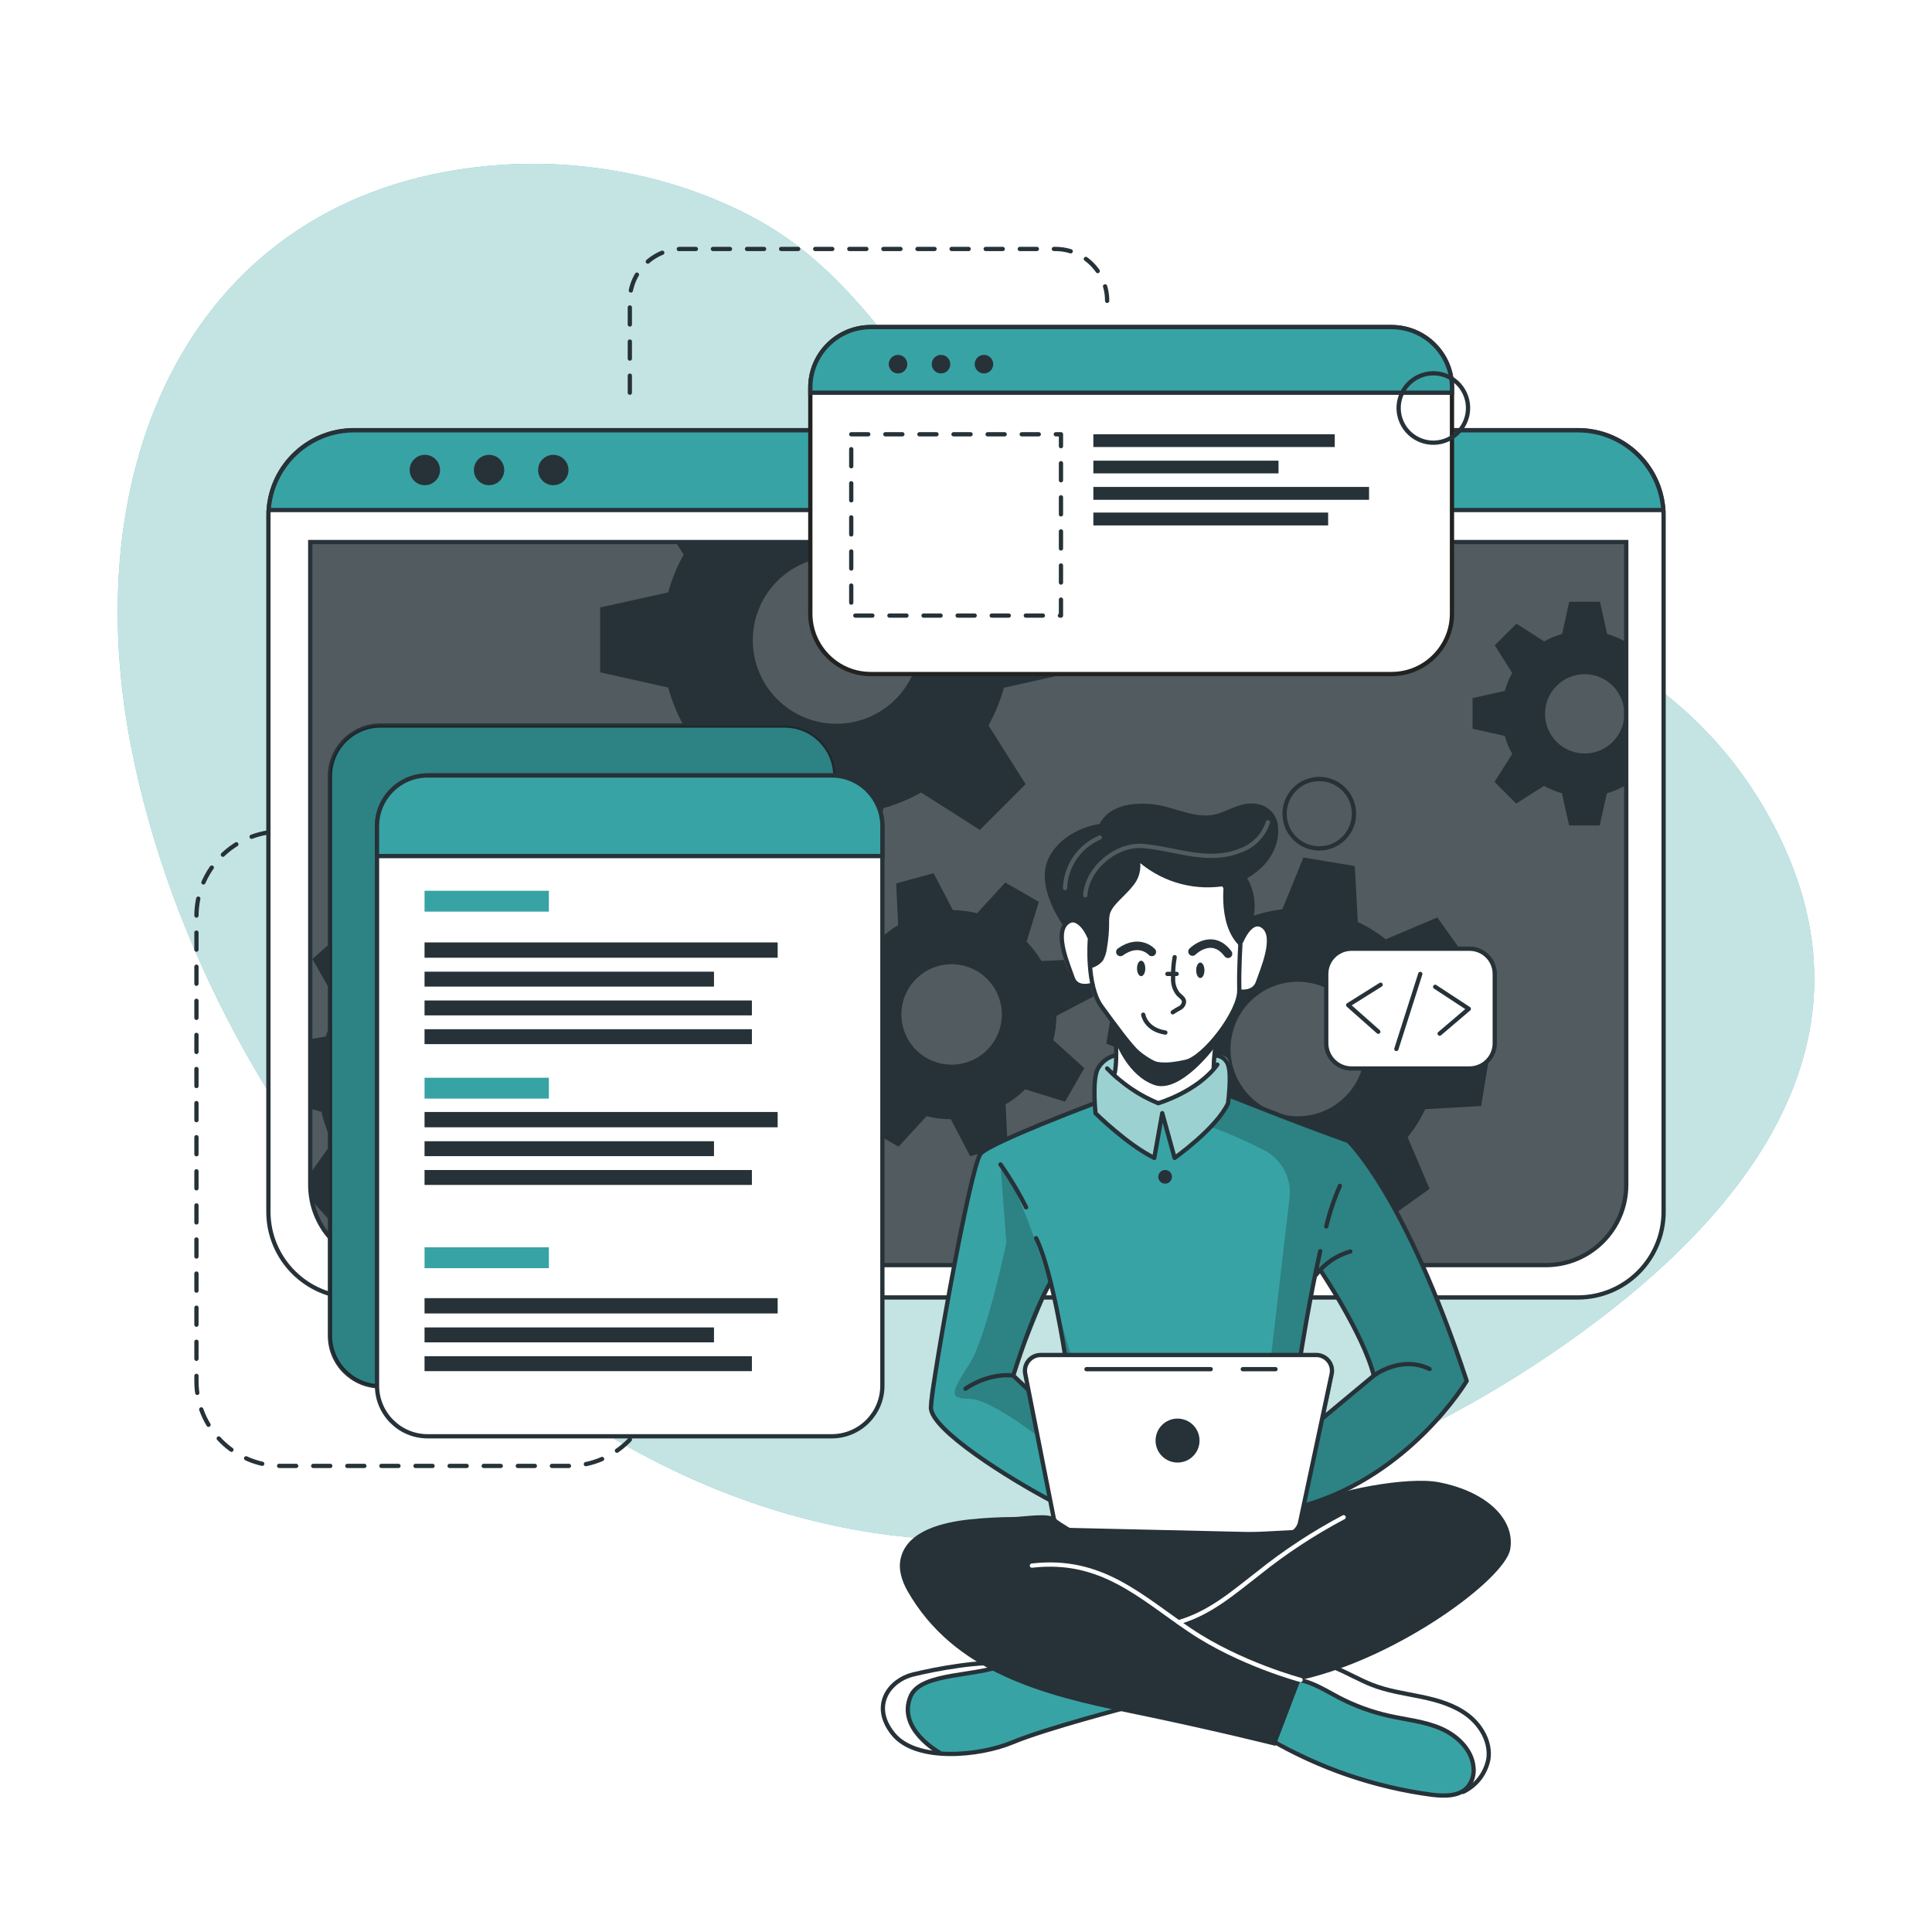
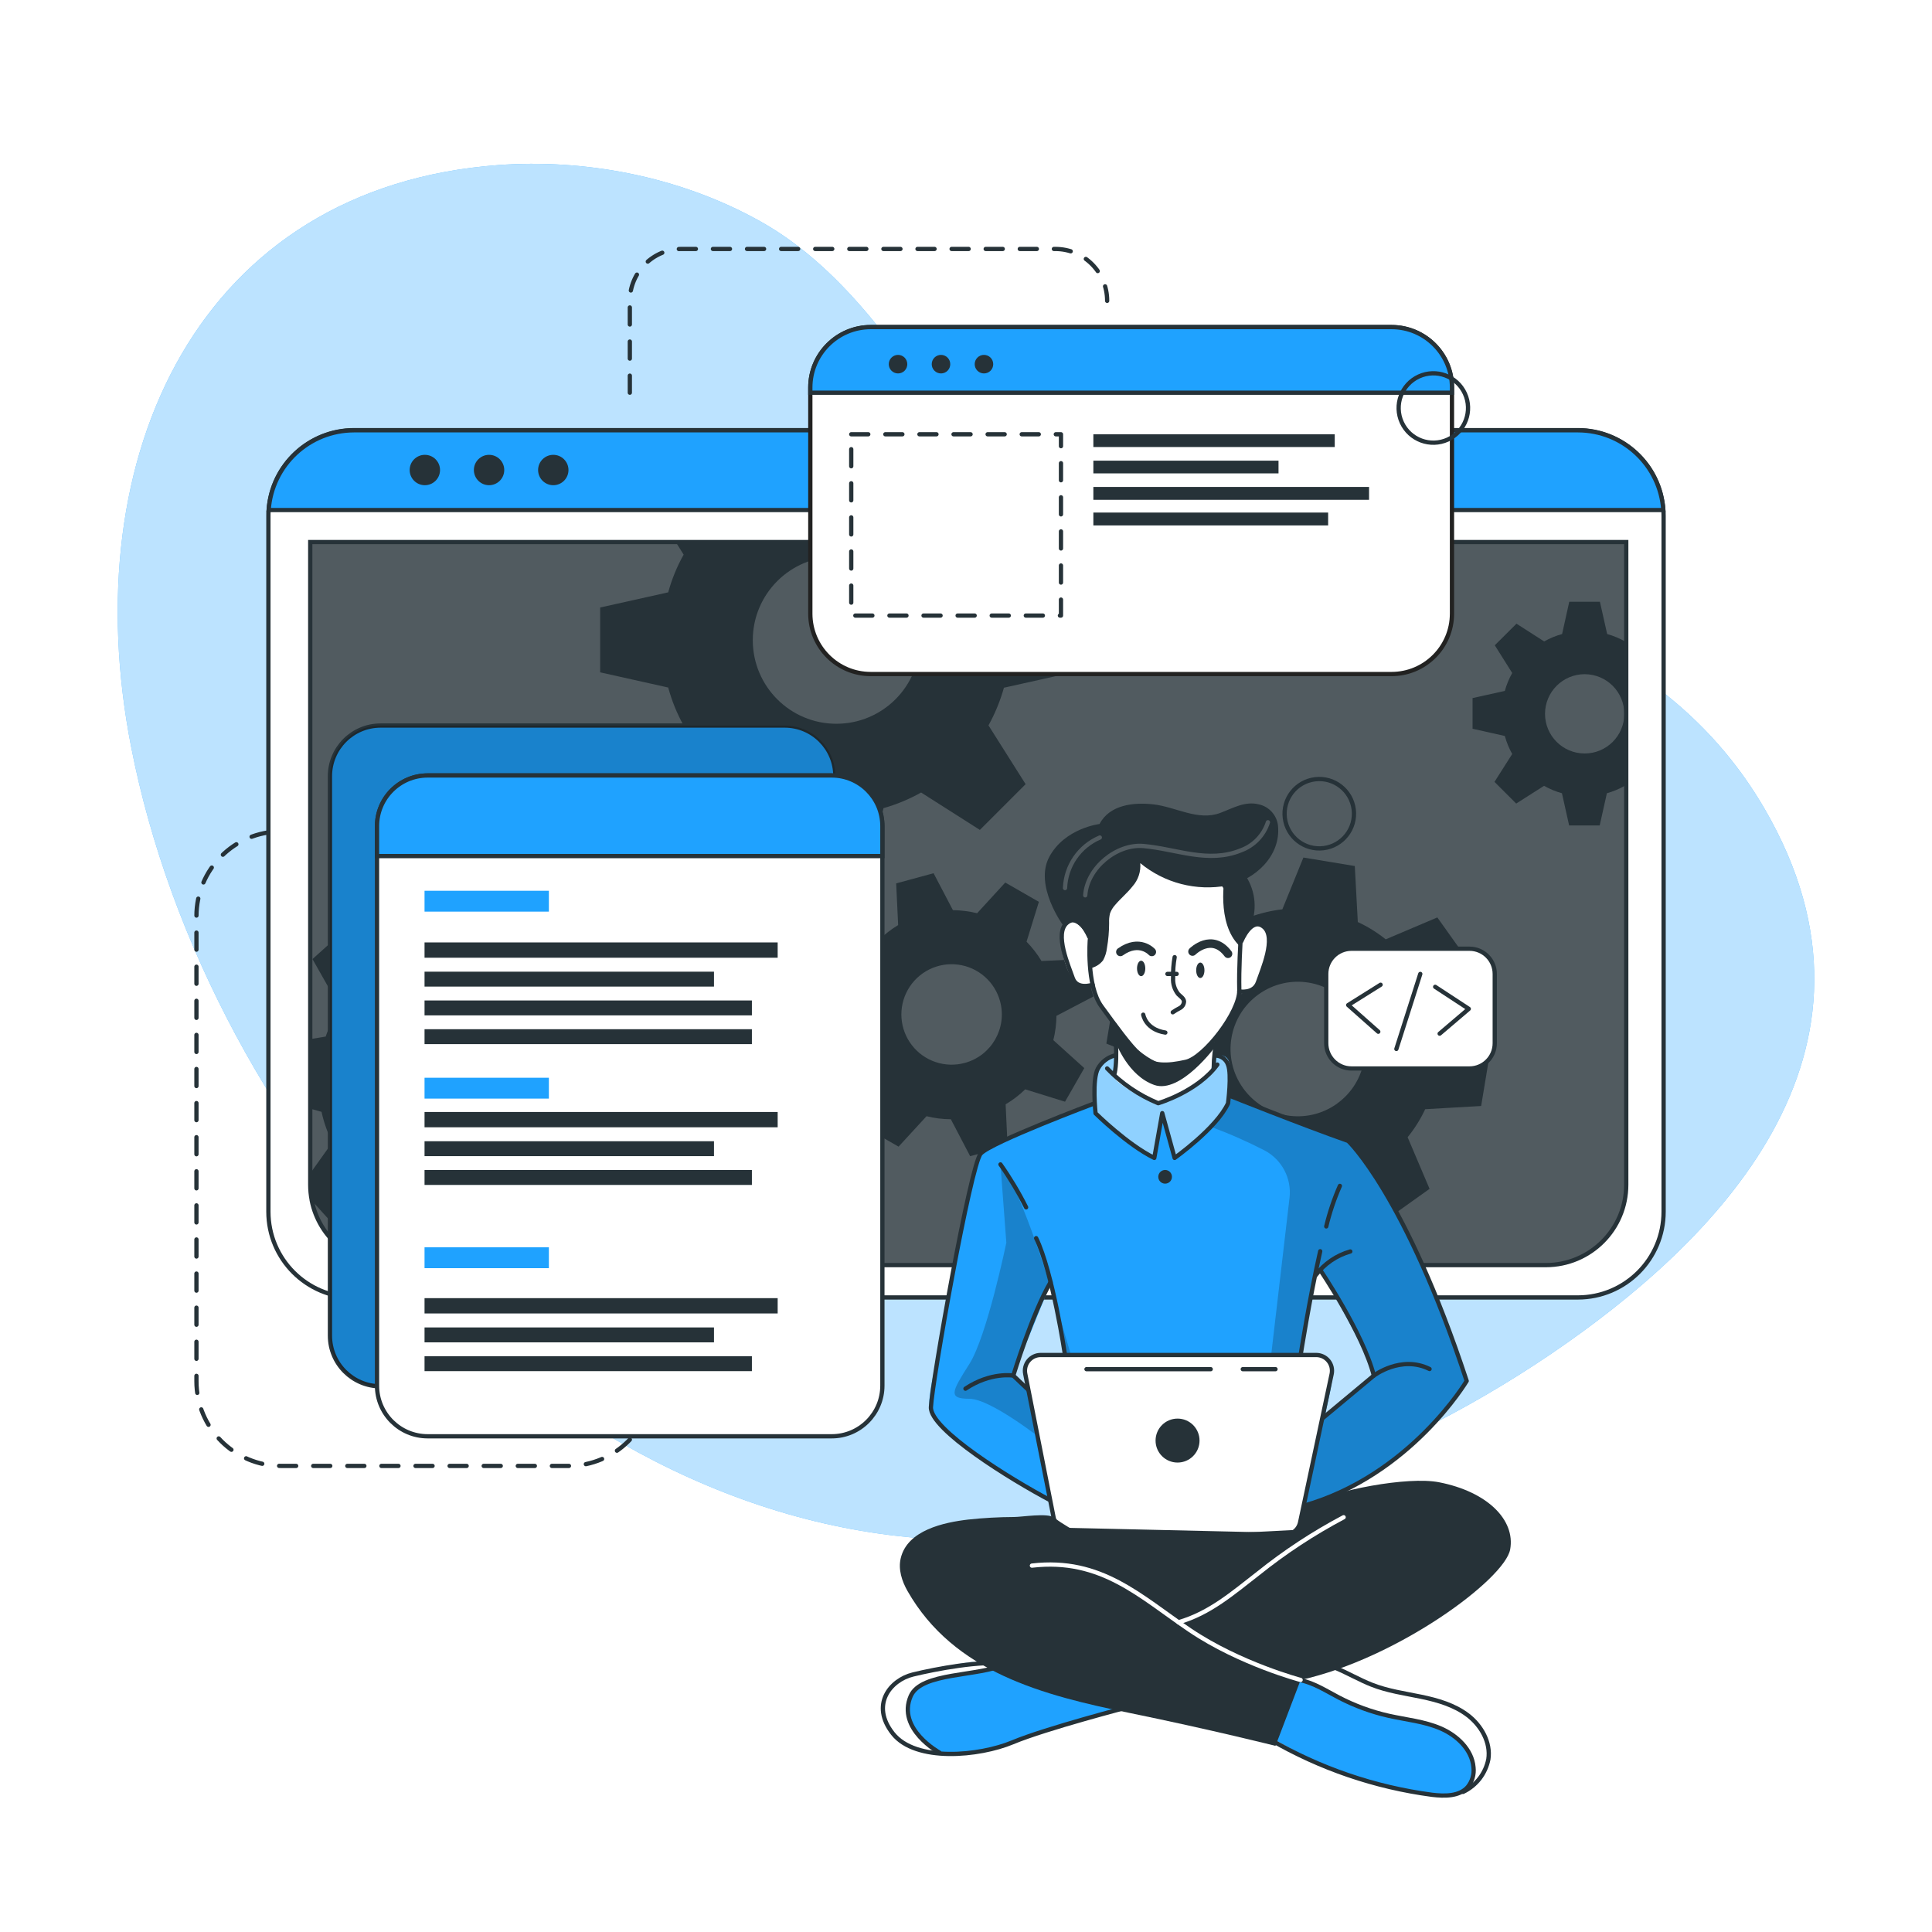
<svg xmlns="http://www.w3.org/2000/svg" class="animated" id="freepik_stories-developer-activity" viewBox="0 0 500 500" version="1.1">
  <style>svg#freepik_stories-developer-activity:not(.animated) .animable {opacity: 0;}svg#freepik_stories-developer-activity.animated #freepik--Graphics--inject-19 {animation: 1.5s Infinite  linear floating;animation-delay: 0s;}            @keyframes floating {                0% {                    opacity: 1;                    transform: translateY(0px);                }                50% {                    transform: translateY(-10px);                }                100% {                    opacity: 1;                    transform: translateY(0px);                }            }        .animator-hidden { display: none; }</style>
  <g id="freepik--background-simple--inject-19" class="animable" style="transform-origin: 250px 220.489px;">
-     <path d="M456.55,209.11c-48.74-83.48-180.95-53.75-207.95-94.35C234.77,94,219.3,69.87,196.86,57.34c-21.39-12-46.19-16.21-67.81-14.63C51.84,48.36,19.11,117.44,33.94,193.3,53.74,294.49,143.44,397.86,250,398.58,305.74,399,359,379,400.7,350.87l.93-.63C443.33,321.85,493.77,272.84,456.55,209.11Z" style="fill: #38A3A5; transform-origin: 250px 220.489px;" id="el8u4rcgetysf" class="animable" />
+     <path d="M456.55,209.11c-48.74-83.48-180.95-53.75-207.95-94.35C234.77,94,219.3,69.87,196.86,57.34c-21.39-12-46.19-16.21-67.81-14.63C51.84,48.36,19.11,117.44,33.94,193.3,53.74,294.49,143.44,397.86,250,398.58,305.74,399,359,379,400.7,350.87l.93-.63C443.33,321.85,493.77,272.84,456.55,209.11Z" style="fill: #1fa2ff; transform-origin: 250px 220.489px;" id="el8u4rcgetysf" class="animable" />
    <g id="eltk32mm44s6k">
      <path d="M456.55,209.11c-48.74-83.48-180.95-53.75-207.95-94.35C234.77,94,219.3,69.87,196.86,57.34c-21.39-12-46.19-16.21-67.81-14.63C51.84,48.36,19.11,117.44,33.94,193.3,53.74,294.49,143.44,397.86,250,398.58,305.74,399,359,379,400.7,350.87l.93-.63C443.33,321.85,493.77,272.84,456.55,209.11Z" style="fill: rgb(255, 255, 255); opacity: 0.7; transform-origin: 250px 220.489px;" class="animable" id="el1mxzxtytdt8" />
    </g>
  </g>
  <g id="freepik--Lines--inject-19" class="animable" style="transform-origin: 168.685px 221.905px;">
    <path d="M78.19,215.18H72.77a21.93,21.93,0,0,0-21.93,21.93V357.45a21.93,21.93,0,0,0,21.93,21.93h74.36a21.93,21.93,0,0,0,21.93-21.93h0" style="fill: none; stroke: rgb(38, 50, 56); stroke-linecap: round; stroke-linejoin: round; stroke-width: 1.103px; stroke-dasharray: 4.412; transform-origin: 109.95px 297.28px;" id="elhck823fzlk" class="animable" />
    <path d="M163,101.63V77.86A13.43,13.43,0,0,1,176.4,64.43h96.7a13.43,13.43,0,0,1,13.43,13.43h0" style="fill: none; stroke: rgb(38, 50, 56); stroke-linecap: round; stroke-linejoin: round; stroke-width: 1.103px; stroke-dasharray: 4.412; transform-origin: 224.765px 83.03px;" id="el44r8kyudmgr" class="animable" />
  </g>
  <g id="freepik--Shadow--inject-19" class="animable animator-hidden" style="transform-origin: 250px 445.4px;">
-     <ellipse cx="250" cy="445.4" rx="191.52" ry="26.76" style="fill: #38A3A5; transform-origin: 250px 445.4px;" id="eloafgjbd2i8" class="animable" />
+     <ellipse cx="250" cy="445.4" rx="191.52" ry="26.76" style="fill: #1fa2ff; transform-origin: 250px 445.4px;" id="eloafgjbd2i8" class="animable" />
    <g id="el4b6cd1w69b1">
      <ellipse cx="250" cy="445.4" rx="191.52" ry="26.76" style="fill: rgb(255, 255, 255); opacity: 0.5; transform-origin: 250px 445.4px;" class="animable" id="eld4k55j3yv9k" />
    </g>
  </g>
  <g id="freepik--Window--inject-19" class="animable" style="transform-origin: 250px 223.55px;">
    <path d="M430.54,133.52V313.58a22.2,22.2,0,0,1-22.19,22.2H91.65a22.2,22.2,0,0,1-22.19-22.2V133.52c0-.53,0-1,.07-1.56a22.18,22.18,0,0,1,22.12-20.64h316.7A22.18,22.18,0,0,1,430.47,132C430.52,132.48,430.54,133,430.54,133.52Z" style="fill: rgb(255, 255, 255); stroke: rgb(38, 50, 56); stroke-linecap: round; stroke-linejoin: round; stroke-width: 1.103px; transform-origin: 250px 223.55px;" id="el6z6z2vd60vx" class="animable" />
    <path d="M80.26,140.28H420.87a0,0,0,0,1,0,0V306.61a20.8,20.8,0,0,1-20.8,20.8h-299a20.8,20.8,0,0,1-20.8-20.8V140.28a0,0,0,0,1,0,0Z" style="fill: rgb(38, 50, 56); transform-origin: 250.565px 233.845px;" id="elbkfcllzsdqj" class="animable" />
    <g id="elmtwaxwncf7j">
      <path d="M420.88,140.28V306.61a20.69,20.69,0,0,1-20.57,20.8H100.83a20.69,20.69,0,0,1-20.57-20.8V140.28Z" style="fill: rgb(255, 255, 255); opacity: 0.2; transform-origin: 250.57px 233.845px;" class="animable" id="ellpf5zhaf84e" />
    </g>
-     <path d="M430.47,132H69.53a22.18,22.18,0,0,1,22.12-20.64h316.7A22.18,22.18,0,0,1,430.47,132Z" style="fill: #38A3A5; stroke: rgb(38, 50, 56); stroke-miterlimit: 10; stroke-width: 1.103px; transform-origin: 250px 121.68px;" id="elbkvkvywhitf" class="animable" />
+     <path d="M430.47,132H69.53a22.18,22.18,0,0,1,22.12-20.64h316.7A22.18,22.18,0,0,1,430.47,132Z" style="fill: #1fa2ff; stroke: rgb(38, 50, 56); stroke-miterlimit: 10; stroke-width: 1.103px; transform-origin: 250px 121.68px;" id="elbkvkvywhitf" class="animable" />
    <path d="M113.88,121.64a3.93,3.93,0,1,1-3.93-3.93A3.93,3.93,0,0,1,113.88,121.64Z" style="fill: rgb(38, 50, 56); transform-origin: 109.95px 121.64px;" id="ell8stt7rf9gc" class="animable" />
    <path d="M130.5,121.64a3.93,3.93,0,1,1-3.93-3.93A3.93,3.93,0,0,1,130.5,121.64Z" style="fill: rgb(38, 50, 56); transform-origin: 126.57px 121.64px;" id="elwp827tr42wh" class="animable" />
    <circle cx="143.19" cy="121.64" r="3.93" style="fill: rgb(38, 50, 56); transform-origin: 143.19px 121.64px;" id="elr3ozck4e8e" class="animable" />
    <path d="M420.87,140.28V306.61a20.8,20.8,0,0,1-20.8,20.8h-299a20.8,20.8,0,0,1-20.4-16.76v-.06a21,21,0,0,1-.38-4V140.28Z" style="fill: none; stroke: rgb(38, 50, 56); stroke-miterlimit: 10; stroke-width: 1.103px; transform-origin: 250.58px 233.845px;" id="el7dj75qw2xl3" class="animable" />
    <path d="M420.55,166a20.94,20.94,0,0,0-4.62-1.91l-1.87-8.35h-7.94l-1.85,8.35a20.25,20.25,0,0,0-4.64,1.91l-7.17-4.59L386.85,167l4.51,7.17a20.35,20.35,0,0,0-1.91,4.64l-8.35,1.85v7.94l8.35,1.87a20,20,0,0,0,1.91,4.66l-4.59,7.22,5.62,5.61,7.21-4.59a20.39,20.39,0,0,0,4.63,1.92l1.86,8.34H414l1.86-8.34a20.78,20.78,0,0,0,4.62-1.92l.37.24V165.8Zm-10.44,29a10.26,10.26,0,1,1,10.26-10.25A10.25,10.25,0,0,1,410.11,195Z" style="fill: rgb(38, 50, 56); transform-origin: 400.975px 184.685px;" id="elg6fduu9aokn" class="animable" />
    <path d="M277.45,174.05V157.31l-17.6-3.91a45.51,45.51,0,0,0-4-9.77l2.13-3.35h-83.1l2.05,3.26a43,43,0,0,0-4,9.76l-17.61,3.92V174l17.61,3.93a43.65,43.65,0,0,0,4,9.84l-9.67,15.21,11.85,11.84,15.2-9.68a44.38,44.38,0,0,0,9.77,4.05L208,226.74H224.7l3.94-17.59a44.64,44.64,0,0,0,9.74-4.05l15.21,9.68,11.84-11.84-9.61-15.21a45.87,45.87,0,0,0,4-9.75Zm-61,13.26a21.63,21.63,0,1,1,21.63-21.63A21.62,21.62,0,0,1,216.45,187.31Z" style="fill: rgb(38, 50, 56); transform-origin: 216.385px 183.51px;" id="el3mxi9bufawu" class="animable" />
    <path d="M166.38,289l.71-13.29-13.77-3.88a37.21,37.21,0,0,0-2.82-7.9l8.32-11.68-8.92-9.89-12.46,7a36.51,36.51,0,0,0-7.59-3.63l-2.38-14.12L114.19,231l-3.84,13.81a35,35,0,0,0-7.9,2.8l-11.67-8.31-9.91,8.91,7.06,12.47a35,35,0,0,0-3.64,7.58l-4,.66v18l2.92.82A34.6,34.6,0,0,0,86,295.65l-5.74,8.05.38,6.89v.06l5.93,6.57,12.48-7.05a34.66,34.66,0,0,0,7.61,3.67L109,327.4h0l.11.57,13.28.7.35-1.27h0l3.49-12.53a35.53,35.53,0,0,0,7.94-2.8l11.65,8.3,9.9-8.9-7-12.48a34.53,34.53,0,0,0,3.59-7.57Zm-35.27-20.75a17.2,17.2,0,1,0-1.28,24.28A17.2,17.2,0,0,0,131.11,268.29Z" style="fill: rgb(38, 50, 56); transform-origin: 123.675px 279.835px;" id="eltsdg2a3f1wq" class="animable" />
    <path d="M272.6,269.19a27.25,27.25,0,0,0,.81-6.29l9.55-5-2.64-9.69-10.78.5a27.27,27.27,0,0,0-3.87-5l3.19-10.31-8.7-5-7.28,7.94a28.8,28.8,0,0,0-6.27-.8l-5-9.55-9.68,2.63.51,10.79a27.24,27.24,0,0,0-5,3.87l-10.32-3.19-5,8.69,8,7.27a26,26,0,0,0-.79,6.27l-9.57,5,2.64,9.68,10.8-.51a25.39,25.39,0,0,0,3.85,5l-3.21,10.26,8.71,5,7.24-7.88a26.12,26.12,0,0,0,6.29.79l5,9.56,9.68-2.63-.43-9.22-.07-1.58a26.41,26.41,0,0,0,5.06-3.87l10.31,3.2,4.26-7.44.72-1.26Zm-22.87,5.88a13,13,0,1,1,9.1-15.9A13,13,0,0,1,249.73,275.07Z" style="fill: rgb(38, 50, 56); transform-origin: 246.36px 262.605px;" id="el55k6tqgnoiq" class="animable" />
    <path d="M383.32,286.23l2.2-13.3-13.46-5.41a35.27,35.27,0,0,0-1.93-8.3l9.69-10.79-7.84-11-13.36,5.67a35.38,35.38,0,0,0-7.22-4.48l-.78-14.49-13.3-2.2-5.45,13.4a37.15,37.15,0,0,0-8.27,1.95l-10.82-9.69-10.95,7.84,5.68,13.35a36.24,36.24,0,0,0-4.05,6.29c-.15.31-.31.62-.45.93l-14.48.8-2.21,13.28,2.18.88,11.28,4.55a35.18,35.18,0,0,0,1.93,8.26L292,294.63l7.85,11,13.35-5.7a35.06,35.06,0,0,0,7.21,4.52l.75,14.42,13.29,2.2,5.44-13.3a35.13,35.13,0,0,0,8.28-1.94l10.8,9.69,11-7.85-5.68-13.36a34.78,34.78,0,0,0,4.55-7.25Zm-37.3-.6a17.41,17.41,0,1,1,4-24.29A17.41,17.41,0,0,1,346,285.63Z" style="fill: rgb(38, 50, 56); transform-origin: 335.92px 271.5px;" id="el10tstikmb1g" class="animable" />
  </g>
  <g id="freepik--Graphics--inject-19" class="animable" style="transform-origin: 236.115px 228.18px;">
-     <rect x="85.39" y="187.77" width="130.8" height="171.01" rx="13.11" style="fill: #38A3A5; stroke: rgb(38, 50, 56); stroke-miterlimit: 10; stroke-width: 1.103px; transform-origin: 150.79px 273.275px;" id="elh8ski1rc7to" class="animable" />
+     <rect x="85.39" y="187.77" width="130.8" height="171.01" rx="13.11" style="fill: #1fa2ff; stroke: rgb(38, 50, 56); stroke-miterlimit: 10; stroke-width: 1.103px; transform-origin: 150.79px 273.275px;" id="elh8ski1rc7to" class="animable" />
    <g id="el58mhscmzcfk">
      <rect x="85.39" y="187.77" width="130.8" height="171.01" rx="13.11" style="opacity: 0.2; transform-origin: 150.79px 273.275px;" class="animable" id="el8geykhio9cm" />
    </g>
    <path d="M228.36,213.8V358.59a13.11,13.11,0,0,1-13.11,13.12H110.67a13.11,13.11,0,0,1-13.1-13.12V213.8a13.11,13.11,0,0,1,13.1-13.11H215.25A13.11,13.11,0,0,1,228.36,213.8Z" style="fill: rgb(255, 255, 255); stroke: rgb(38, 50, 56); stroke-linecap: round; stroke-linejoin: round; stroke-width: 1.103px; transform-origin: 162.965px 286.2px;" id="el5f6c6tb0h7x" class="animable" />
-     <path d="M228.36,213.8v7.75H97.57V213.8a13.11,13.11,0,0,1,13.1-13.11H215.25A13.11,13.11,0,0,1,228.36,213.8Z" style="fill: #38A3A5; stroke: rgb(38, 50, 56); stroke-miterlimit: 10; stroke-width: 1.103px; transform-origin: 162.965px 211.12px;" id="el4lgb9wnqtjm" class="animable" />
-     <rect x="109.87" y="230.53" width="32.18" height="5.4" style="fill: #38A3A5; transform-origin: 125.96px 233.23px;" id="elxvhmyernhyb" class="animable" />
-     <rect x="109.87" y="278.92" width="32.18" height="5.4" style="fill: #38A3A5; transform-origin: 125.96px 281.62px;" id="elbpt1vb4jd9d" class="animable" />
-     <rect x="109.87" y="322.8" width="32.18" height="5.4" style="fill: #38A3A5; transform-origin: 125.96px 325.5px;" id="elv543nveksx" class="animable" />
+     <path d="M228.36,213.8v7.75H97.57V213.8a13.11,13.11,0,0,1,13.1-13.11H215.25A13.11,13.11,0,0,1,228.36,213.8Z" style="fill: #1fa2ff; stroke: rgb(38, 50, 56); stroke-miterlimit: 10; stroke-width: 1.103px; transform-origin: 162.965px 211.12px;" id="el4lgb9wnqtjm" class="animable" />
+     <rect x="109.87" y="230.53" width="32.18" height="5.4" style="fill: #1fa2ff; transform-origin: 125.96px 233.23px;" id="elxvhmyernhyb" class="animable" />
+     <rect x="109.87" y="278.92" width="32.18" height="5.4" style="fill: #1fa2ff; transform-origin: 125.96px 281.62px;" id="elbpt1vb4jd9d" class="animable" />
+     <rect x="109.87" y="322.8" width="32.18" height="5.4" style="fill: #1fa2ff; transform-origin: 125.96px 325.5px;" id="elv543nveksx" class="animable" />
    <rect x="109.87" y="243.9" width="91.39" height="3.96" style="fill: rgb(38, 50, 56); transform-origin: 155.565px 245.88px;" id="ellmig6xga5r" class="animable" />
    <rect x="109.87" y="251.47" width="74.91" height="3.86" style="fill: rgb(38, 50, 56); transform-origin: 147.325px 253.4px;" id="elv4aao9q2me" class="animable" />
    <rect x="109.87" y="258.92" width="84.72" height="3.86" style="fill: rgb(38, 50, 56); transform-origin: 152.23px 260.85px;" id="elsnzasc9kaan" class="animable" />
    <rect x="109.87" y="266.36" width="84.72" height="3.86" style="fill: rgb(38, 50, 56); transform-origin: 152.23px 268.29px;" id="elyoa8mlmvvzf" class="animable" />
    <rect x="109.87" y="287.78" width="91.39" height="3.96" style="fill: rgb(38, 50, 56); transform-origin: 155.565px 289.76px;" id="elb95aasu3b8s" class="animable" />
    <rect x="109.87" y="295.35" width="74.91" height="3.86" style="fill: rgb(38, 50, 56); transform-origin: 147.325px 297.28px;" id="elv476xa8u9a" class="animable" />
    <rect x="109.87" y="302.8" width="84.72" height="3.86" style="fill: rgb(38, 50, 56); transform-origin: 152.23px 304.73px;" id="elyjuxofyd7yr" class="animable" />
    <rect x="109.87" y="335.96" width="91.39" height="3.96" style="fill: rgb(38, 50, 56); transform-origin: 155.565px 337.94px;" id="elwnoq32nqzs" class="animable" />
    <rect x="109.87" y="343.54" width="74.91" height="3.86" style="fill: rgb(38, 50, 56); transform-origin: 147.325px 345.47px;" id="elm14rg0k8lj" class="animable" />
    <rect x="109.87" y="350.99" width="84.72" height="3.86" style="fill: rgb(38, 50, 56); transform-origin: 152.23px 352.92px;" id="elumrfvh16um" class="animable" />
    <path d="M375.77,100.29v58.52a15.63,15.63,0,0,1-15.64,15.63H225.35a15.63,15.63,0,0,1-15.64-15.63V100.29a15.65,15.65,0,0,1,15.64-15.64H360.13A15.64,15.64,0,0,1,375.77,100.29Z" style="fill: rgb(255, 255, 255); stroke: rgb(34, 34, 33); stroke-miterlimit: 10; stroke-width: 1.103px; transform-origin: 292.74px 129.545px;" id="ele8uxvwslk8" class="animable" />
-     <path d="M375.77,100.29v1.34H209.71v-1.34a15.65,15.65,0,0,1,15.64-15.64H360.13A15.64,15.64,0,0,1,375.77,100.29Z" style="fill: #38A3A5; stroke: rgb(38, 50, 56); stroke-miterlimit: 10; stroke-width: 1.103px; transform-origin: 292.74px 93.14px;" id="elyzci9zdtmo" class="animable" />
+     <path d="M375.77,100.29v1.34H209.71v-1.34a15.65,15.65,0,0,1,15.64-15.64H360.13A15.64,15.64,0,0,1,375.77,100.29Z" style="fill: #1fa2ff; stroke: rgb(38, 50, 56); stroke-miterlimit: 10; stroke-width: 1.103px; transform-origin: 292.74px 93.14px;" id="elyzci9zdtmo" class="animable" />
    <path d="M234.11,95.94a2.4,2.4,0,1,1,0-3.39A2.41,2.41,0,0,1,234.11,95.94Z" style="fill: rgb(38, 50, 56); transform-origin: 232.409px 94.245px;" id="eltzir81ea3m" class="animable" />
    <path d="M245.23,95.94a2.4,2.4,0,1,1,0-3.39A2.41,2.41,0,0,1,245.23,95.94Z" style="fill: rgb(38, 50, 56); transform-origin: 243.529px 94.245px;" id="elbznnuymo1w" class="animable" />
    <path d="M256.35,95.94a2.4,2.4,0,1,1,0-3.39A2.41,2.41,0,0,1,256.35,95.94Z" style="fill: rgb(38, 50, 56); transform-origin: 254.649px 94.245px;" id="elu8pb212ayw" class="animable" />
    <rect x="220.3" y="112.39" width="54.28" height="46.92" style="fill: none; stroke: rgb(38, 50, 56); stroke-linecap: round; stroke-linejoin: round; stroke-width: 1.103px; stroke-dasharray: 4.412; transform-origin: 247.44px 135.85px;" id="elbtd7c66zcb7" class="animable" />
    <rect x="282.96" y="112.39" width="62.47" height="3.3" style="fill: rgb(38, 50, 56); transform-origin: 314.195px 114.04px;" id="eltat2pgrq5mp" class="animable" />
    <rect x="282.96" y="119.22" width="47.92" height="3.29" style="fill: rgb(38, 50, 56); transform-origin: 306.92px 120.865px;" id="elrnsn8eq0pan" class="animable" />
    <rect x="282.96" y="126.02" width="71.35" height="3.33" style="fill: rgb(38, 50, 56); transform-origin: 318.635px 127.685px;" id="elgty3t3b9c3" class="animable" />
    <rect x="282.96" y="132.65" width="60.76" height="3.33" style="fill: rgb(38, 50, 56); transform-origin: 313.34px 134.315px;" id="elht3n2qzy1o" class="animable" />
    <rect x="343.23" y="245.53" width="43.61" height="30.99" rx="6.53" style="fill: rgb(255, 255, 255); stroke: rgb(38, 50, 56); stroke-linecap: round; stroke-linejoin: round; stroke-width: 1.103px; transform-origin: 365.035px 261.025px;" id="elsda5dxzif5q" class="animable" />
    <polyline points="357.3 254.85 348.91 260.11 356.7 267.01" style="fill: none; stroke: rgb(38, 50, 56); stroke-linecap: round; stroke-linejoin: round; stroke-width: 1.103px; transform-origin: 353.105px 260.93px;" id="elr7l0z7ydve" class="animable" />
    <polyline points="372.58 267.51 380.12 261.09 371.42 255.39" style="fill: none; stroke: rgb(38, 50, 56); stroke-linecap: round; stroke-linejoin: round; stroke-width: 1.103px; transform-origin: 375.77px 261.45px;" id="elq5ifz1znwq" class="animable" />
    <line x1="361.38" y1="271.47" x2="367.57" y2="252.05" style="fill: none; stroke: rgb(38, 50, 56); stroke-linecap: round; stroke-linejoin: round; stroke-width: 1.103px; transform-origin: 364.475px 261.76px;" id="elkrhs7t3j7pa" class="animable" />
  </g>
  <g id="freepik--Character--inject-19" class="animable" style="transform-origin: 309.678px 336.317px;">
-     <path d="M296.86,440.47s-29,8.31-33.05,9.75c-3.68,1.3-13.66,4.8-21.15,3.71a15.89,15.89,0,0,1-2.14-.46c-7.59-2.26-11-4.37-12-9.14s2.78-8.29,6.42-10.54,23.38-4.6,23.38-4.6l4.77,1.4h0Z" style="fill: #38A3A5; transform-origin: 262.608px 441.664px;" id="el6sjioab5um4" class="animable" />
+     <path d="M296.86,440.47s-29,8.31-33.05,9.75c-3.68,1.3-13.66,4.8-21.15,3.71a15.89,15.89,0,0,1-2.14-.46c-7.59-2.26-11-4.37-12-9.14s2.78-8.29,6.42-10.54,23.38-4.6,23.38-4.6l4.77,1.4h0Z" style="fill: #1fa2ff; transform-origin: 262.608px 441.664px;" id="el6sjioab5um4" class="animable" />
    <path d="M242.66,453.93a15.89,15.89,0,0,1-2.14-.46c-7.59-2.26-11-4.37-12-9.14s2.78-8.29,6.42-10.54,23.38-4.6,23.38-4.6l4.77,1.4c-4.32,2-20.4,3.09-23.91,5.11s-5.2,5.82-3.13,11C237.16,449.4,240.12,452.05,242.66,453.93Z" style="fill: rgb(255, 255, 255); transform-origin: 245.723px 441.56px;" id="eltzbc5oy2hg" class="animable" />
    <path d="M292.5,441.65s-21.78,5.64-30.42,9.25-25.11,5.19-31-2.25-.68-13.86,5.19-15.29,17.74-3.68,24.22-2.77" style="fill: none; stroke: rgb(38, 50, 56); stroke-linecap: round; stroke-linejoin: round; stroke-width: 1.103px; transform-origin: 260.496px 442.151px;" id="el2uehh0xt3tc" class="animable" />
    <path d="M243.09,453.54s-11.08-6.08-7.4-14.6c2.72-6.28,17.5-4.92,24.82-8.35" style="fill: none; stroke: rgb(38, 50, 56); stroke-linecap: round; stroke-linejoin: round; stroke-width: 1.103px; transform-origin: 247.726px 442.065px;" id="el7d5tl3ms3uo" class="animable" />
-     <path d="M385.19,455.28c-.3,3-1.35,5.81-4.35,7.58-2,1.18-4.84,1.88-8.91,1.84-10.17-.13-29.29-7.4-29.29-7.4l-17.9-9.9,9.31-14.73,2.55-4,6.58,1.48s5.45,3.09,10.93,5.55,18.79,3,23.48,6.77S385.7,450.34,385.19,455.28Z" style="fill: #38A3A5; transform-origin: 354.99px 446.686px;" id="elem4eaxlrro" class="animable" />
+     <path d="M385.19,455.28c-.3,3-1.35,5.81-4.35,7.58-2,1.18-4.84,1.88-8.91,1.84-10.17-.13-29.29-7.4-29.29-7.4l-17.9-9.9,9.31-14.73,2.55-4,6.58,1.48s5.45,3.09,10.93,5.55,18.79,3,23.48,6.77S385.7,450.34,385.19,455.28Z" style="fill: #1fa2ff; transform-origin: 354.99px 446.686px;" id="elem4eaxlrro" class="animable" />
    <path d="M385.19,455.28c-.3,3-1.35,5.81-4.35,7.58a13.39,13.39,0,0,0-.5-8.94c-2-4.49-8.51-8.45-17.07-9.11s-15.11-4.66-18.54-6.45c-2.68-1.39-8.33-4.43-10.68-5.69l2.55-4,6.58,1.48s5.45,3.09,10.93,5.55,18.79,3,23.48,6.77S385.7,450.34,385.19,455.28Z" style="fill: rgb(255, 255, 255); transform-origin: 359.645px 445.765px;" id="elesq154huh4" class="animable" />
    <path d="M328.71,450.18a112.86,112.86,0,0,0,41.9,14.31c3.26.39,7.05.45,9.23-2a6.82,6.82,0,0,0,1.5-5.11c-.39-4.6-4.26-8.24-8.5-10.07s-8.91-2.25-13.42-3.26a53.38,53.38,0,0,1-12.9-4.72c-3.24-1.69-6.37-3.74-9.94-4.5s-7.82.16-9.73,3.28" style="fill: none; stroke: rgb(38, 50, 56); stroke-linecap: round; stroke-linejoin: round; stroke-width: 1.103px; transform-origin: 354.118px 449.635px;" id="elkx8qygfk68" class="animable" />
    <path d="M378.64,463.74a11.92,11.92,0,0,0,6.55-8.46c.65-4.33-1.82-8.69-5.29-11.35s-7.82-3.92-12.11-4.81S359.11,437.63,355,436c-6.27-2.46-12.46-7.3-19-5.57" style="fill: none; stroke: rgb(38, 50, 56); stroke-linecap: round; stroke-linejoin: round; stroke-width: 1.103px; transform-origin: 360.647px 446.902px;" id="eluflr4p8twhl" class="animable" />
-     <path d="M348.91,295.26l-30.29-11.52-.38-.15s.11-.8.2-2c.19-2.42.29-6.36-.85-7.69-1.69-2-6.47-.32-11.14-2.46s-13.3,1.69-13.3,1.69-6.24-1.15-9,3.35c-1.4,3.63-.92,9-.92,9l-.57.2c-3.61,1.35-23.25,8.74-27.4,11.71-4.59,3.25-9.67,36.62-11.3,46.42s-4.53,18.63-3.06,22,22.57,19.62,34.71,23.81,55.19,3,55.19,3,.7-.19,1.95-.59c7.28-2.34,33.11-12,46.82-34.68C379.59,357.39,366.31,313.86,348.91,295.26Zm-81.84,56.13c-2.23,1.58-1,7.7-1,7.7l-3.79-3.34,9.52-23.41,4.06,18S269.3,349.82,267.07,351.39Zm76.16,14.87c-1.05.54,3-10.71,1.08-13.26s-7.71-2.31-7.71-2.31l.49-3.07,3.43-17.6,1.14-1.35s11.78,20.19,13.89,27.31C355.55,356,342.71,366.26,343.23,366.26Z" style="fill: #38A3A5; transform-origin: 310.033px 331.783px;" id="el7rawtbf9wte" class="animable" />
+     <path d="M348.91,295.26l-30.29-11.52-.38-.15s.11-.8.2-2c.19-2.42.29-6.36-.85-7.69-1.69-2-6.47-.32-11.14-2.46s-13.3,1.69-13.3,1.69-6.24-1.15-9,3.35c-1.4,3.63-.92,9-.92,9l-.57.2c-3.61,1.35-23.25,8.74-27.4,11.71-4.59,3.25-9.67,36.62-11.3,46.42s-4.53,18.63-3.06,22,22.57,19.62,34.71,23.81,55.19,3,55.19,3,.7-.19,1.95-.59c7.28-2.34,33.11-12,46.82-34.68C379.59,357.39,366.31,313.86,348.91,295.26Zm-81.84,56.13c-2.23,1.58-1,7.7-1,7.7l-3.79-3.34,9.52-23.41,4.06,18S269.3,349.82,267.07,351.39Zm76.16,14.87c-1.05.54,3-10.71,1.08-13.26s-7.71-2.31-7.71-2.31l.49-3.07,3.43-17.6,1.14-1.35s11.78,20.19,13.89,27.31C355.55,356,342.71,366.26,343.23,366.26Z" style="fill: #1fa2ff; transform-origin: 310.033px 331.783px;" id="el7rawtbf9wte" class="animable" />
    <path d="M291.72,222.25l-15.64,16.6s-2.15,1.91-1.3,6.72,2.85,9,4.36,9.28a21.37,21.37,0,0,0,3.62.32s3.35,7.26,5.73,10.11c0,0,.82,11.21.38,14.32,0,0,5.62,4.91,10.91,5.53s13.46-7.48,13.46-7.48l2-9.92s4.8-7.28,5.12-9.22,2.52-1.44,3.6-2.4,3.57-5.23,4-9.27.44-8.68-4.25-7.32c-4.07-1.09-1.52-9.69-1.52-9.69l-7.15-6.3Z" style="fill: rgb(255, 255, 255); transform-origin: 301.36px 253.707px;" id="elmwjoiv237i" class="animable" />
    <g id="eluqm38ash49">
      <path d="M318.62,283.74a17.67,17.67,0,0,1-.81,1.81c-2.58,4.86-13.82,14.13-13.82,14.13l-3.4-10.45-1.86,10.45c-3.75-1.64-15.19-11.55-15.19-11.55s-.39-.93-.86-2.38l.57-.2s-.48-5.41.92-9c2.74-4.5,9-3.35,9-3.35s8.63-3.83,13.3-1.69,9.45.48,11.14,2.46.65,9.66.65,9.66Z" style="fill: rgb(255, 255, 255); opacity: 0.5; transform-origin: 300.65px 285.27px;" class="animable" id="elqke77jr2qn" />
    </g>
    <g id="el6mrp31568qm">
      <path d="M348.91,295.26l-30.29-11.52-.38-.15s.11-.8.2-2l-.63,3.93-4.48,6.08a124,124,0,0,1,14,6.16A12.28,12.28,0,0,1,333.73,310l-5.58,47.75-2.29,27.11,6.91,7.17c7.28-2.34,33.11-12,46.82-34.68C379.59,357.39,366.31,313.86,348.91,295.26Zm-5.68,71c-1.05.54,3-10.71,1.08-13.26s-7.71-2.31-7.71-2.31l.49-3.07,3.43-17.6,1.14-1.35s11.78,20.19,13.89,27.31C355.55,356,342.71,366.26,343.23,366.26Z" style="opacity: 0.2; transform-origin: 346.46px 336.81px;" class="animable" id="el2dx8wqreqos" />
    </g>
    <g id="elnw5adfs5xg">
      <path d="M277.87,353l-4.71-15.74s-8.45-28.81-14.24-35.91l1.52,20.26s-5,24.2-9.57,31.39-5.59,9,0,9,19.2,10.84,19.2,10.84l-1.05-9ZM266,359.09l-3.79-3.34,9.52-23.41,4.06,18s-6.52-.49-8.75,1.08S266,359.09,266,359.09Z" style="opacity: 0.2; transform-origin: 262.46px 337.095px;" class="animable" id="elcrjp4j9hoxb" />
    </g>
    <path d="M288.49,265.28s.86,8.49,0,12.37" style="fill: none; stroke: rgb(38, 50, 56); stroke-linecap: round; stroke-linejoin: round; stroke-width: 1.103px; transform-origin: 288.681px 271.465px;" id="el61wbfy6rdlm" class="animable" />
    <path d="M314.11,276.51a36.53,36.53,0,0,1,.94-8.11" style="fill: none; stroke: rgb(38, 50, 56); stroke-linecap: round; stroke-linejoin: round; stroke-width: 1.103px; transform-origin: 314.58px 272.455px;" id="el3r9nfzpe8zq" class="animable" />
    <path d="M316.38,228.58s5.14,6.45,4.87,11.33-.65,10.66-.52,16.32-9.09,17.52-13.83,18.57-8.82,1.32-11.85-1.71-6.06-7.24-10-12.64-3-17.25-3-17.25" style="fill: none; stroke: rgb(38, 50, 56); stroke-linecap: round; stroke-linejoin: round; stroke-width: 1.103px; transform-origin: 301.606px 252.052px;" id="elppprnfh5di" class="animable" />
    <path d="M304,247.71a26.82,26.82,0,0,0-.4,5.37,6.05,6.05,0,0,0,1.32,4.2c.57.58,1.39,1.05,1.5,1.85a2,2,0,0,1-1.06,1.75,15.55,15.55,0,0,0-1.85,1.1" style="fill: none; stroke: rgb(38, 50, 56); stroke-linecap: round; stroke-linejoin: round; stroke-width: 1.103px; transform-origin: 304.965px 254.845px;" id="elvjf5qit8f4" class="animable" />
    <path d="M295.87,262.6s.59,3.83,5.72,4.63" style="fill: none; stroke: rgb(38, 50, 56); stroke-linecap: round; stroke-linejoin: round; stroke-width: 1.103px; transform-origin: 298.73px 264.915px;" id="elh2mhg9cnw3c" class="animable" />
    <path d="M296.4,250.63c0,1.11-.48,2-1.07,2s-1.07-.89-1.07-2,.48-2,1.07-2S296.4,249.53,296.4,250.63Z" style="fill: rgb(38, 50, 56); transform-origin: 295.33px 250.63px;" id="el3usyso6kh2e" class="animable" />
    <path d="M311.71,251.11c0,1.11-.48,2-1.07,2s-1.07-.9-1.07-2,.48-2,1.07-2S311.71,250,311.71,251.11Z" style="fill: rgb(38, 50, 56); transform-origin: 310.64px 251.11px;" id="elrvy7fiddev" class="animable" />
    <path d="M308.62,246.26s5-5,9.19.58" style="fill: none; stroke: rgb(38, 50, 56); stroke-linecap: round; stroke-linejoin: round; stroke-width: 2.206px; transform-origin: 313.215px 245.52px;" id="el1vbkro7s0zd" class="animable" />
    <path d="M298.09,246.36s-3.16-3.54-8.14,0" style="fill: none; stroke: rgb(38, 50, 56); stroke-linecap: round; stroke-linejoin: round; stroke-width: 2.206px; transform-origin: 294.02px 245.573px;" id="ely1kpwii5s8e" class="animable" />
    <path d="M288.87,270s3.05,8.4,9.86,10.79,15.85-10,15.85-10l-.47-1.61s-5.93,7.7-12.52,6.39-13.1-10.25-13.1-10.25Z" style="fill: rgb(38, 50, 56); transform-origin: 301.535px 273.208px;" id="el2kxgf7phvs4" class="animable" />
    <path d="M282.76,254.85s-4.06,1.43-5.14-1.73-4.78-11.49-1.54-14.27,5.84,3.67,5.84,3.67" style="fill: none; stroke: rgb(38, 50, 56); stroke-linecap: round; stroke-linejoin: round; stroke-width: 1.103px; transform-origin: 278.769px 246.664px;" id="elyt5gl3f5odk" class="animable" />
    <path d="M320.72,256.57s3.77.76,4.85-2.4,4.78-11.49,1.54-14.27-5.84,3.67-5.84,3.67" style="fill: none; stroke: rgb(38, 50, 56); stroke-linecap: round; stroke-linejoin: round; stroke-width: 1.103px; transform-origin: 324.566px 247.927px;" id="el9kvqg6ksnbv" class="animable" />
    <path d="M281.92,250.63a5.62,5.62,0,0,0,3.56-2.1,8.74,8.74,0,0,0,1-3.19,37.59,37.59,0,0,0,.56-6.44,8.81,8.81,0,0,1,.23-2.51,6.6,6.6,0,0,1,1.36-2.23c1.41-1.66,3.12-3.06,4.47-4.78a8,8,0,0,0,2-6,27.45,27.45,0,0,0,22.47,5.81c7.15-1.4,14-7.67,13.17-15.55a6.37,6.37,0,0,0-5-5.48c-3.53-.88-6.7,1-9.9,2.21-5.83,2.2-11.54-1.58-17.43-2.21-5-.55-11.23.08-13.85,5.09,0,0-9,1.06-13,8.5s3.57,17.73,3.57,17.73,3-3.68,6.93,3.76Z" style="fill: rgb(38, 50, 56); transform-origin: 300.601px 229.282px;" id="el750r71wbadv" class="animable" />
    <path d="M317,226.68s-2.34,12.2,3.77,18.11c0,0,1.34-3.67,2.69-4.57a14.13,14.13,0,0,0-1.07-13.54C317.87,219.58,317,226.68,317,226.68Z" style="fill: rgb(38, 50, 56); transform-origin: 320.631px 234.157px;" id="el4odcs49i1su" class="animable" />
    <g id="eld2x4thgufi8">
      <path d="M328.14,212.8a11.49,11.49,0,0,1-7,7.27c-8.48,3.46-16.71-.37-25.21-1.12-6.93-.62-14.58,5.64-15.07,12.76" style="fill: none; stroke: rgb(255, 255, 255); stroke-linecap: round; stroke-linejoin: round; stroke-width: 1.103px; opacity: 0.2; transform-origin: 304.5px 222.255px;" class="animable" id="eldfnp6ziw48i" />
    </g>
    <g id="elbubjsoqa6wu">
      <path d="M275.63,229.83a14.81,14.81,0,0,1,9-13.08" style="fill: none; stroke: rgb(255, 255, 255); stroke-linecap: round; stroke-linejoin: round; stroke-width: 1.103px; opacity: 0.2; transform-origin: 280.13px 223.29px;" class="animable" id="eljb65nsa18cg" />
    </g>
    <path d="M286.53,276.51a38.71,38.71,0,0,0,13.21,9s10.15-2.95,15.31-10" style="fill: none; stroke: rgb(38, 50, 56); stroke-linecap: round; stroke-linejoin: round; stroke-width: 1.103px; transform-origin: 300.79px 280.51px;" id="el727itwfudmv" class="animable" />
    <g id="elika4melxe09">
      <circle cx="293.15" cy="250.63" r="8.98" style="fill: none; stroke: rgb(38, 50, 56); stroke-linecap: round; stroke-linejoin: round; stroke-width: 1.103px; transform-origin: 293.15px 250.63px; transform: rotate(-24.64deg);" class="animable" id="ely8biqvmalj" />
    </g>
    <g id="eltkfjzlv4s2j">
      <circle cx="313.22" cy="250.63" r="8.98" style="fill: none; stroke: rgb(38, 50, 56); stroke-linecap: round; stroke-linejoin: round; stroke-width: 1.103px; transform-origin: 313.22px 250.63px; transform: rotate(-7deg);" class="animable" id="elbb1a7ifn74l" />
    </g>
    <path d="M288.49,273.16a7,7,0,0,0-4.33,3.35c-1.59,2.8-.63,11.61-.63,11.61s8.21,8.12,15.2,11.55l2.06-11.59,3.2,11.59s10.82-7.65,13.82-14.12c0,0,1-7.55,0-10a3.47,3.47,0,0,0-3.23-2.37" style="fill: none; stroke: rgb(38, 50, 56); stroke-linecap: round; stroke-linejoin: round; stroke-width: 1.103px; transform-origin: 300.749px 286.415px;" id="elpcoenwfso6i" class="animable" />
    <path d="M275.63,350.7s-3.21-21.5-7.48-30.27" style="fill: none; stroke: rgb(38, 50, 56); stroke-linecap: round; stroke-linejoin: round; stroke-width: 1.103px; transform-origin: 271.89px 335.565px;" id="elh9ui703h14h" class="animable" />
    <path d="M258.92,301.35a87,87,0,0,1,6.64,11.11" style="fill: none; stroke: rgb(38, 50, 56); stroke-linecap: round; stroke-linejoin: round; stroke-width: 1.103px; transform-origin: 262.24px 306.905px;" id="eliqqiqocsdnc" class="animable" />
    <path d="M343.23,317.4a62.1,62.1,0,0,1,3.53-10.49" style="fill: none; stroke: rgb(38, 50, 56); stroke-linecap: round; stroke-linejoin: round; stroke-width: 1.103px; transform-origin: 344.995px 312.155px;" id="el7480vzfzsxb" class="animable" />
    <path d="M336.6,350.7s2.31-14.74,5.07-26.88" style="fill: none; stroke: rgb(38, 50, 56); stroke-linecap: round; stroke-linejoin: round; stroke-width: 1.103px; transform-origin: 339.135px 337.26px;" id="eln9okvniub9" class="animable" />
    <path d="M340.52,330a17,17,0,0,1,8.94-6.12" style="fill: none; stroke: rgb(38, 50, 56); stroke-linecap: round; stroke-linejoin: round; stroke-width: 1.103px; transform-origin: 344.99px 326.94px;" id="el4b1cxhwbk54" class="animable" />
    <path d="M318.25,283.59s18.63,7.45,30.66,11.68c0,0,14.8,13.91,30.67,62.12,0,0-14.54,24.46-42.2,32.3" style="fill: none; stroke: rgb(38, 50, 56); stroke-linecap: round; stroke-linejoin: round; stroke-width: 1.103px; transform-origin: 348.915px 336.64px;" id="elfu28mv22w9q" class="animable" />
    <path d="M342.18,367.13,355.55,356s7.07-5.37,14.42-1.7" style="fill: none; stroke: rgb(38, 50, 56); stroke-linecap: round; stroke-linejoin: round; stroke-width: 1.103px; transform-origin: 356.075px 360.074px;" id="elhte9ykzthwo" class="animable" />
    <path d="M341.67,328.67S352.72,345,355.55,356" style="fill: none; stroke: rgb(38, 50, 56); stroke-linecap: round; stroke-linejoin: round; stroke-width: 1.103px; transform-origin: 348.61px 342.335px;" id="elxkqvfngfosq" class="animable" />
    <path d="M266.15,359.71,262.24,356s-5.8-1-12.38,3.39" style="fill: none; stroke: rgb(38, 50, 56); stroke-linecap: round; stroke-linejoin: round; stroke-width: 1.103px; transform-origin: 258.005px 357.806px;" id="el5d0gvi2cuy" class="animable" />
    <path d="M262.24,356s4.86-16,9.65-24.19" style="fill: none; stroke: rgb(38, 50, 56); stroke-linecap: round; stroke-linejoin: round; stroke-width: 1.103px; transform-origin: 267.065px 343.905px;" id="elsq94suypyhb" class="animable" />
    <path d="M283.25,285.55s-26.81,10.06-29.44,13-12.62,59.19-12.89,65.63c-.23,5.76,20.65,18.69,31,24.14" style="fill: none; stroke: rgb(38, 50, 56); stroke-linecap: round; stroke-linejoin: round; stroke-width: 1.103px; transform-origin: 262.084px 336.935px;" id="elausqddfg4hi" class="animable" />
    <path d="M303.3,304.56a1.77,1.77,0,1,1-1.77-1.77A1.76,1.76,0,0,1,303.3,304.56Z" style="fill: rgb(38, 50, 56); transform-origin: 301.53px 304.56px;" id="elpipnjrg2rc" class="animable" />
    <path d="M334.32,398.78h-61a1.43,1.43,0,0,1-1.43-1.43h0a1.43,1.43,0,0,1,1.43-1.43h61a1.43,1.43,0,0,1,1.43,1.43h0A1.43,1.43,0,0,1,334.32,398.78Z" style="fill: rgb(38, 50, 56); transform-origin: 303.82px 397.35px;" id="el6fos15pymzw" class="animable" />
    <path d="M336.46,394l8.17-38.4a4.08,4.08,0,0,0-4-4.93h-71.3a4.08,4.08,0,0,0-4,4.88l7.33,37.12a4.08,4.08,0,0,0,3.91,3.29l55.79,1.28A4.1,4.1,0,0,0,336.46,394Z" style="fill: rgb(255, 255, 255); stroke: rgb(38, 50, 56); stroke-linecap: round; stroke-linejoin: round; stroke-width: 1.103px; transform-origin: 304.985px 373.956px;" id="elnr0o1jbg07" class="animable" />
    <path d="M310.44,372.83a5.69,5.69,0,1,1-5.69-5.7A5.69,5.69,0,0,1,310.44,372.83Z" style="fill: rgb(38, 50, 56); transform-origin: 304.75px 372.82px;" id="el6ayuhxt2lli" class="animable" />
    <line x1="321.63" y1="354.34" x2="330.1" y2="354.34" style="fill: none; stroke: rgb(38, 50, 56); stroke-linecap: round; stroke-linejoin: round; stroke-width: 1.103px; transform-origin: 325.865px 354.34px;" id="elbhav3nxdxve" class="animable" />
    <line x1="281.18" y1="354.34" x2="313.33" y2="354.34" style="fill: none; stroke: rgb(38, 50, 56); stroke-linecap: round; stroke-linejoin: round; stroke-width: 1.103px; transform-origin: 297.255px 354.34px;" id="el5kijyx94r27" class="animable" />
    <path d="M336.6,434.77l-6.5,17.06s-16.58-4.18-37.81-8.53c-22.21-4.55-45.4-10.44-57.43-31.55-1.46-2.57-2.44-5.61-1.75-8.49,1.73-7.29,11.22-9.27,17.47-10a113.92,113.92,0,0,1,11.83-.66c2,0,8.65-1.09,10.26.1a47.14,47.14,0,0,0,7.71,4.57c3.55,1.51,55.37-1.35,55.37-1.35a18.59,18.59,0,0,0,1.63-6.23c8.15-4.14,27-7.64,35-6.09,12.53,2.43,19.84,9.74,18.45,17.4S361.76,429.2,336.6,434.77Z" style="fill: rgb(38, 50, 56); transform-origin: 311.941px 417.528px;" id="elewrhmhk9ho4" class="animable" />
    <path d="M336.6,434.77s-15.77-4.18-28.65-12.88-22.94-18.8-40.89-16.71" style="fill: none; stroke: rgb(255, 255, 255); stroke-linecap: round; stroke-linejoin: round; stroke-width: 1.103px; transform-origin: 301.83px 419.836px;" id="el0xzxydx694g" class="animable" />
    <path d="M305,419.84c8.14-2.34,14.11-7.61,20.64-12.66a139.62,139.62,0,0,1,22.09-14.52" style="fill: none; stroke: rgb(255, 255, 255); stroke-linecap: round; stroke-linejoin: round; stroke-width: 1.103px; transform-origin: 326.365px 406.25px;" id="el6sejiw6edzd" class="animable" />
    <line x1="302.13" y1="252.05" x2="304.52" y2="252.05" style="fill: none; stroke: rgb(38, 50, 56); stroke-linecap: round; stroke-linejoin: round; stroke-width: 1.103px; transform-origin: 303.325px 252.05px;" id="elciblxnw26cr" class="animable" />
  </g>
  <defs>
    <filter id="active" height="200%">
      <feMorphology in="SourceAlpha" result="DILATED" operator="dilate" radius="2" />
      <feFlood flood-color="#32DFEC" flood-opacity="1" result="PINK" />
      <feComposite in="PINK" in2="DILATED" operator="in" result="OUTLINE" />
      <feMerge>
        <feMergeNode in="OUTLINE" />
        <feMergeNode in="SourceGraphic" />
      </feMerge>
    </filter>
    <filter id="hover" height="200%">
      <feMorphology in="SourceAlpha" result="DILATED" operator="dilate" radius="2" />
      <feFlood flood-color="#ff0000" flood-opacity="0.5" result="PINK" />
      <feComposite in="PINK" in2="DILATED" operator="in" result="OUTLINE" />
      <feMerge>
        <feMergeNode in="OUTLINE" />
        <feMergeNode in="SourceGraphic" />
      </feMerge>
      <feColorMatrix type="matrix" values="0   0   0   0   0                0   1   0   0   0                0   0   0   0   0                0   0   0   1   0 " />
    </filter>
  </defs>
</svg>
